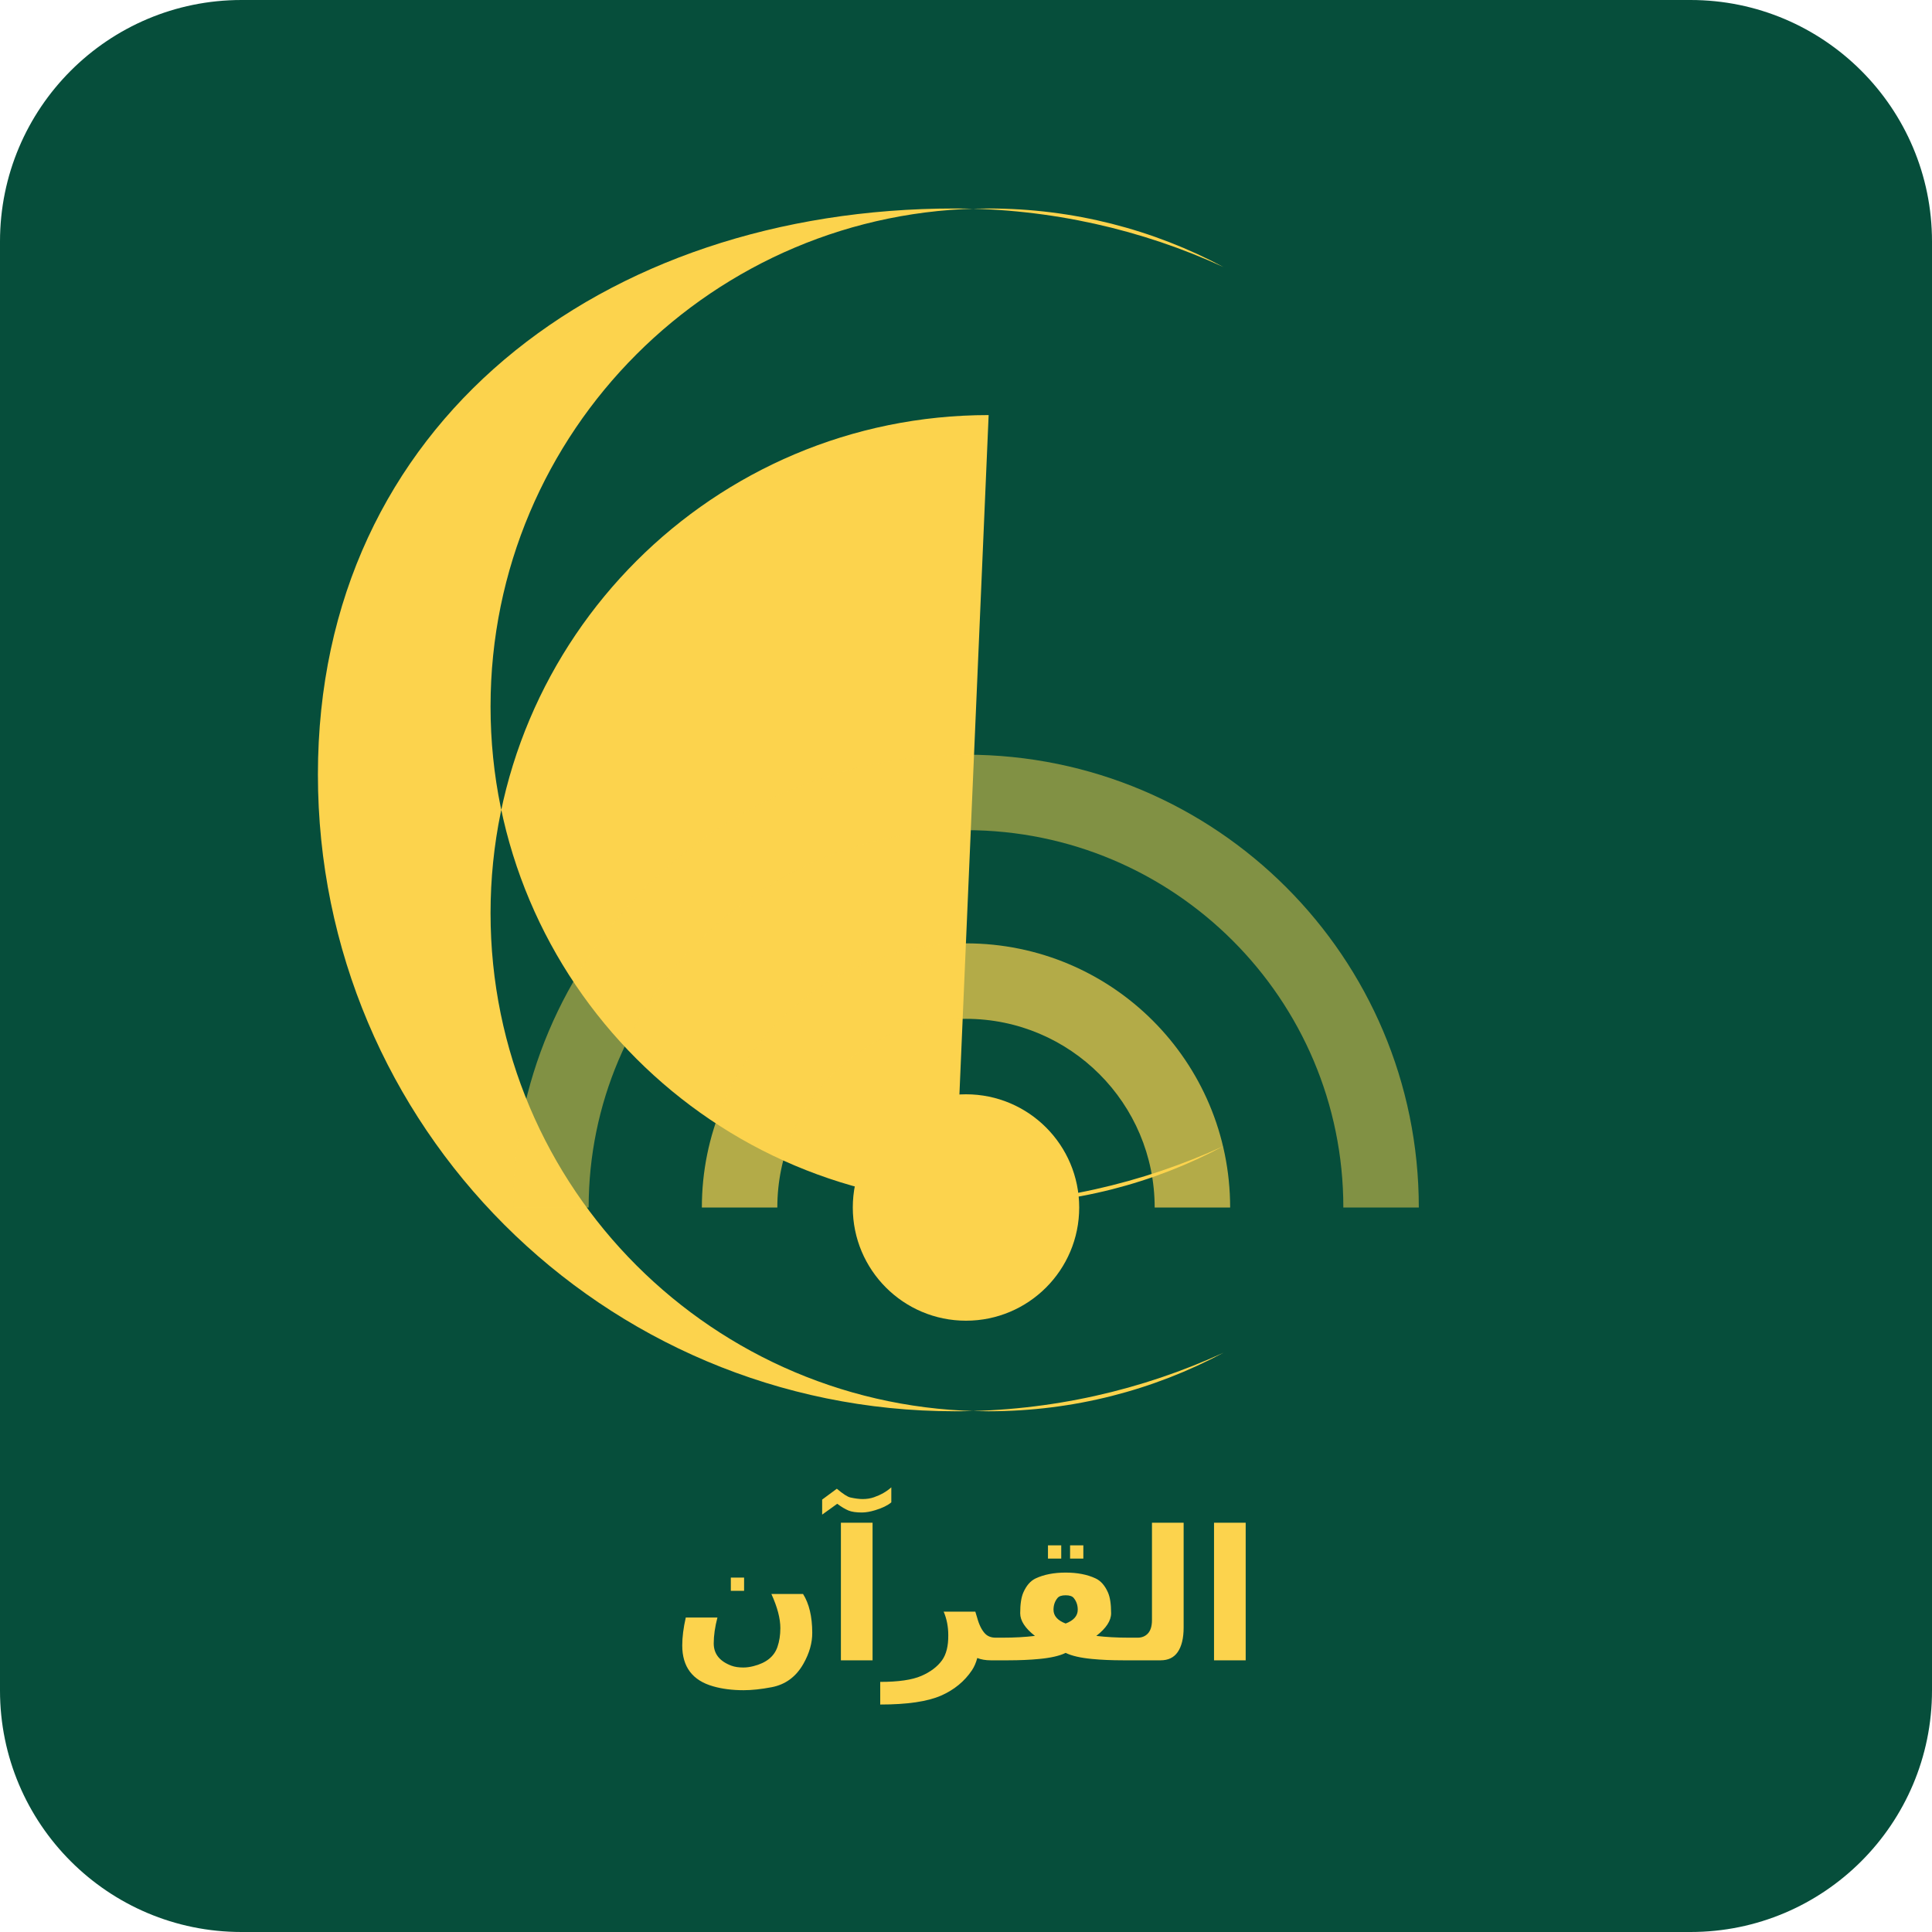
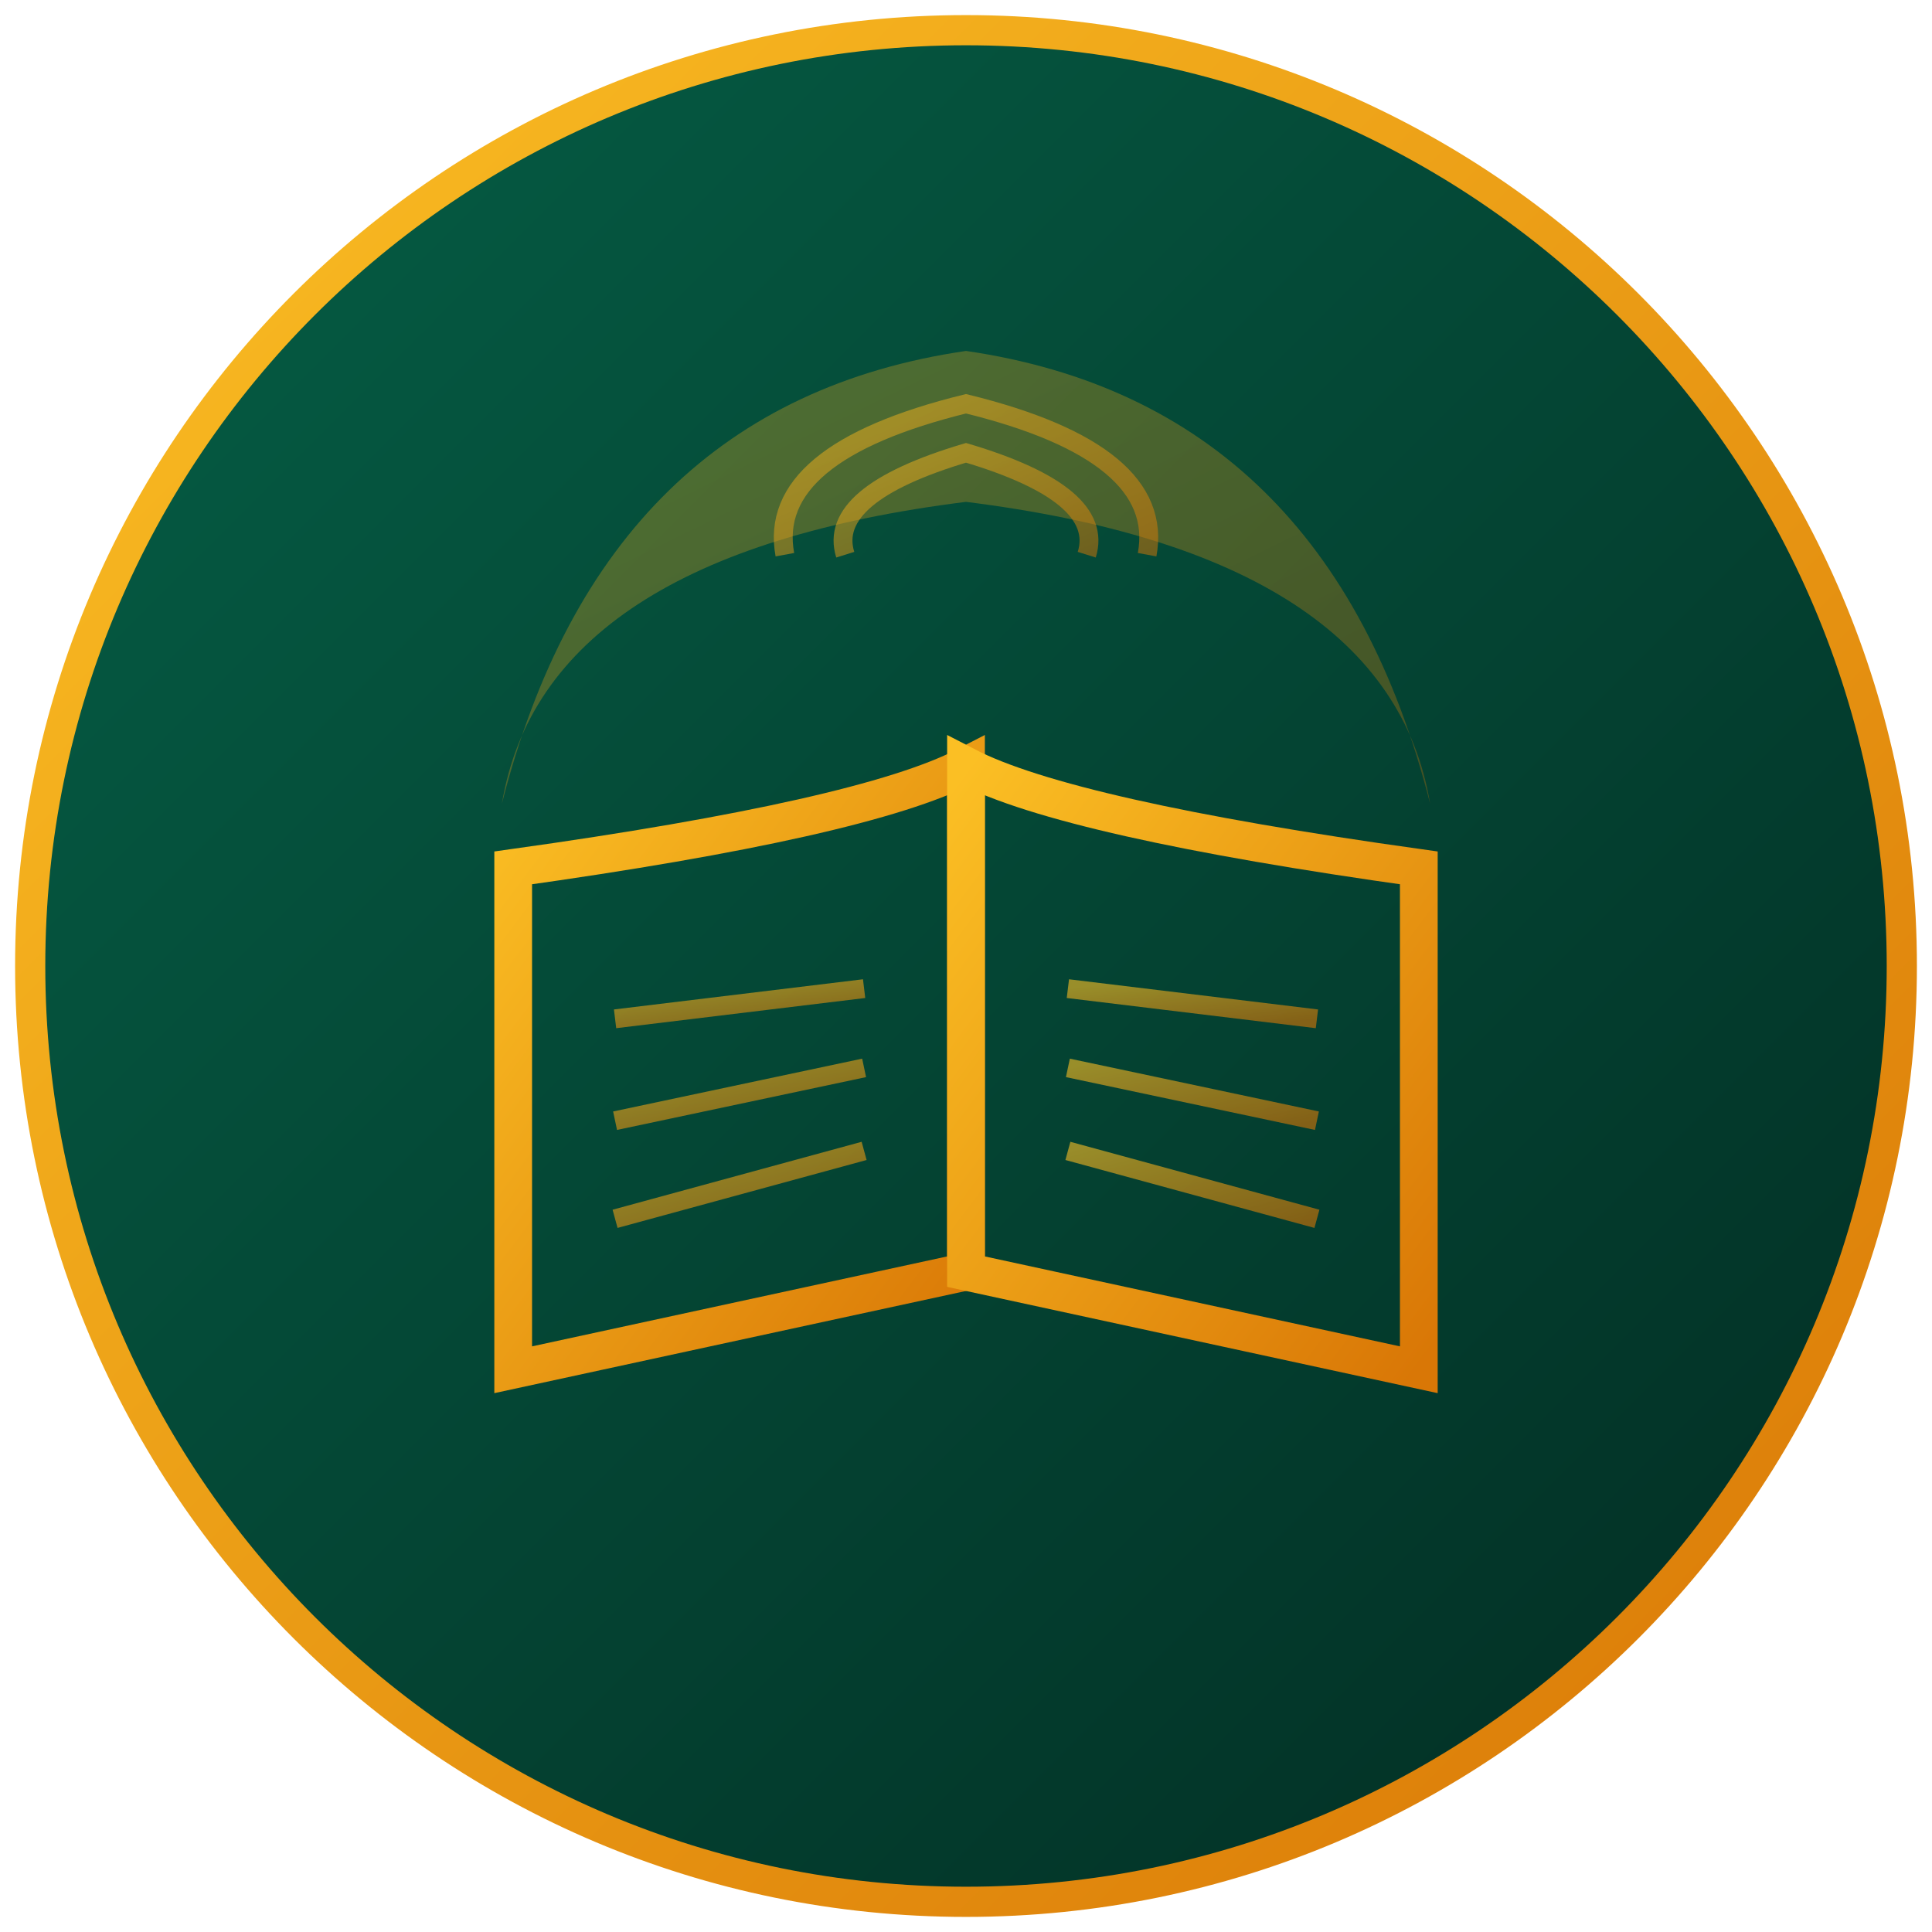
- <svg xmlns="http://www.w3.org/2000/svg" width="512" height="512" viewBox="0 0 512 512">
-   <rect width="512" height="512" rx="64" fill="#064e3b" />
-   <g fill="#fcd34d">
-     <path d="M256 80c-97.2 0-176 78.8-176 176s78.8 176 176 176c30 0 58.3-7.5 83-20.7-28.7 13.2-61 20.7-95 20.7-124.3 0-225-100.7-225-225S119.7 7 244 7c34 0 66.3 7.5 95 20.7C314.3 14.5 286 7 256 7c-97.2 0-176 78.8-176 176s78.8 176 176 176c30 0 58.3-7.5 83-20.7-28.7 13.2-61 20.7-95 20.7z" transform="translate(70, 50) scale(0.75)" />
-     <circle cx="256" cy="320" r="30" fill="#fcd34d" />
-     <path d="M256 250c-38.7 0-70 31.3-70 70h20c0-27.6 22.4-50 50-50s50 22.4 50 50h20c0-38.7-31.3-70-70-70z" fill="#fcd34d" opacity="0.7" />
-     <path d="M256 200c-66.3 0-120 53.7-120 120h20c0-55.2 44.8-100 100-100s100 44.8 100 100h20c0-66.3-53.7-120-120-120z" fill="#fcd34d" opacity="0.5" />
+ <svg xmlns="http://www.w3.org/2000/svg" viewBox="0 0 512 512" width="512" height="512">
+   <defs>
+     <linearGradient id="bgGrad512" x1="0%" y1="0%" x2="100%" y2="100%">
+       <stop offset="0%" style="stop-color:#065f46" />
+       <stop offset="100%" style="stop-color:#022c22" />
+     </linearGradient>
+     <linearGradient id="goldGrad512" x1="0%" y1="0%" x2="100%" y2="100%">
+       <stop offset="0%" style="stop-color:#fbbf24" />
+       <stop offset="100%" style="stop-color:#d97706" />
+     </linearGradient>
+   </defs>
+   <circle cx="256" cy="256" r="248" fill="url(#bgGrad512)" stroke="url(#goldGrad512)" stroke-width="8" />
+   <path d="M 133 213 Q 160 107 256 93 Q 352 107 379 213 Q 368 147 256 133 Q 144 147 133 213" fill="url(#goldGrad512)" opacity="0.3" />
+   <g transform="translate(256, 270)">
+     <path d="M -120 -40 L -120 93 Q 0 67 0 67 L 0 -67 Q -27 -53 -120 -40 Z" fill="none" stroke="url(#goldGrad512)" stroke-width="10" stroke-linecap="round" />
+     <path d="M 120 -40 L 120 93 Q 0 67 0 67 L 0 -67 Q 27 -53 120 -40 Z" fill="none" stroke="url(#goldGrad512)" stroke-width="10" stroke-linecap="round" />
+     <line x1="0" y1="-67" x2="0" y2="67" stroke="url(#goldGrad512)" stroke-width="8" />
+     <line x1="-93" y1="0" x2="-27" y2="-8" stroke="url(#goldGrad512)" stroke-width="5" opacity="0.6" />
+     <line x1="-93" y1="27" x2="-27" y2="13" stroke="url(#goldGrad512)" stroke-width="5" opacity="0.6" />
+     <line x1="-93" y1="53" x2="-27" y2="35" stroke="url(#goldGrad512)" stroke-width="5" opacity="0.6" />
+     <line x1="93" y1="0" x2="27" y2="-8" stroke="url(#goldGrad512)" stroke-width="5" opacity="0.6" />
+     <line x1="93" y1="27" x2="27" y2="13" stroke="url(#goldGrad512)" stroke-width="5" opacity="0.6" />
+     <line x1="93" y1="53" x2="27" y2="35" stroke="url(#goldGrad512)" stroke-width="5" opacity="0.6" />
  </g>
-   <text x="256" y="440" text-anchor="middle" font-family="Arial" font-size="48" fill="#fcd34d" font-weight="bold">القرآن</text>
+   <g transform="translate(256, 147)" opacity="0.5">
+     <path d="M -48 0 Q -53 -27 0 -40 Q 53 -27 48 0" fill="none" stroke="url(#goldGrad512)" stroke-width="5" />
+     <path d="M -32 0 Q -37 -16 0 -27 Q 37 -16 32 0" fill="none" stroke="url(#goldGrad512)" stroke-width="5" />
+   </g>
</svg>
